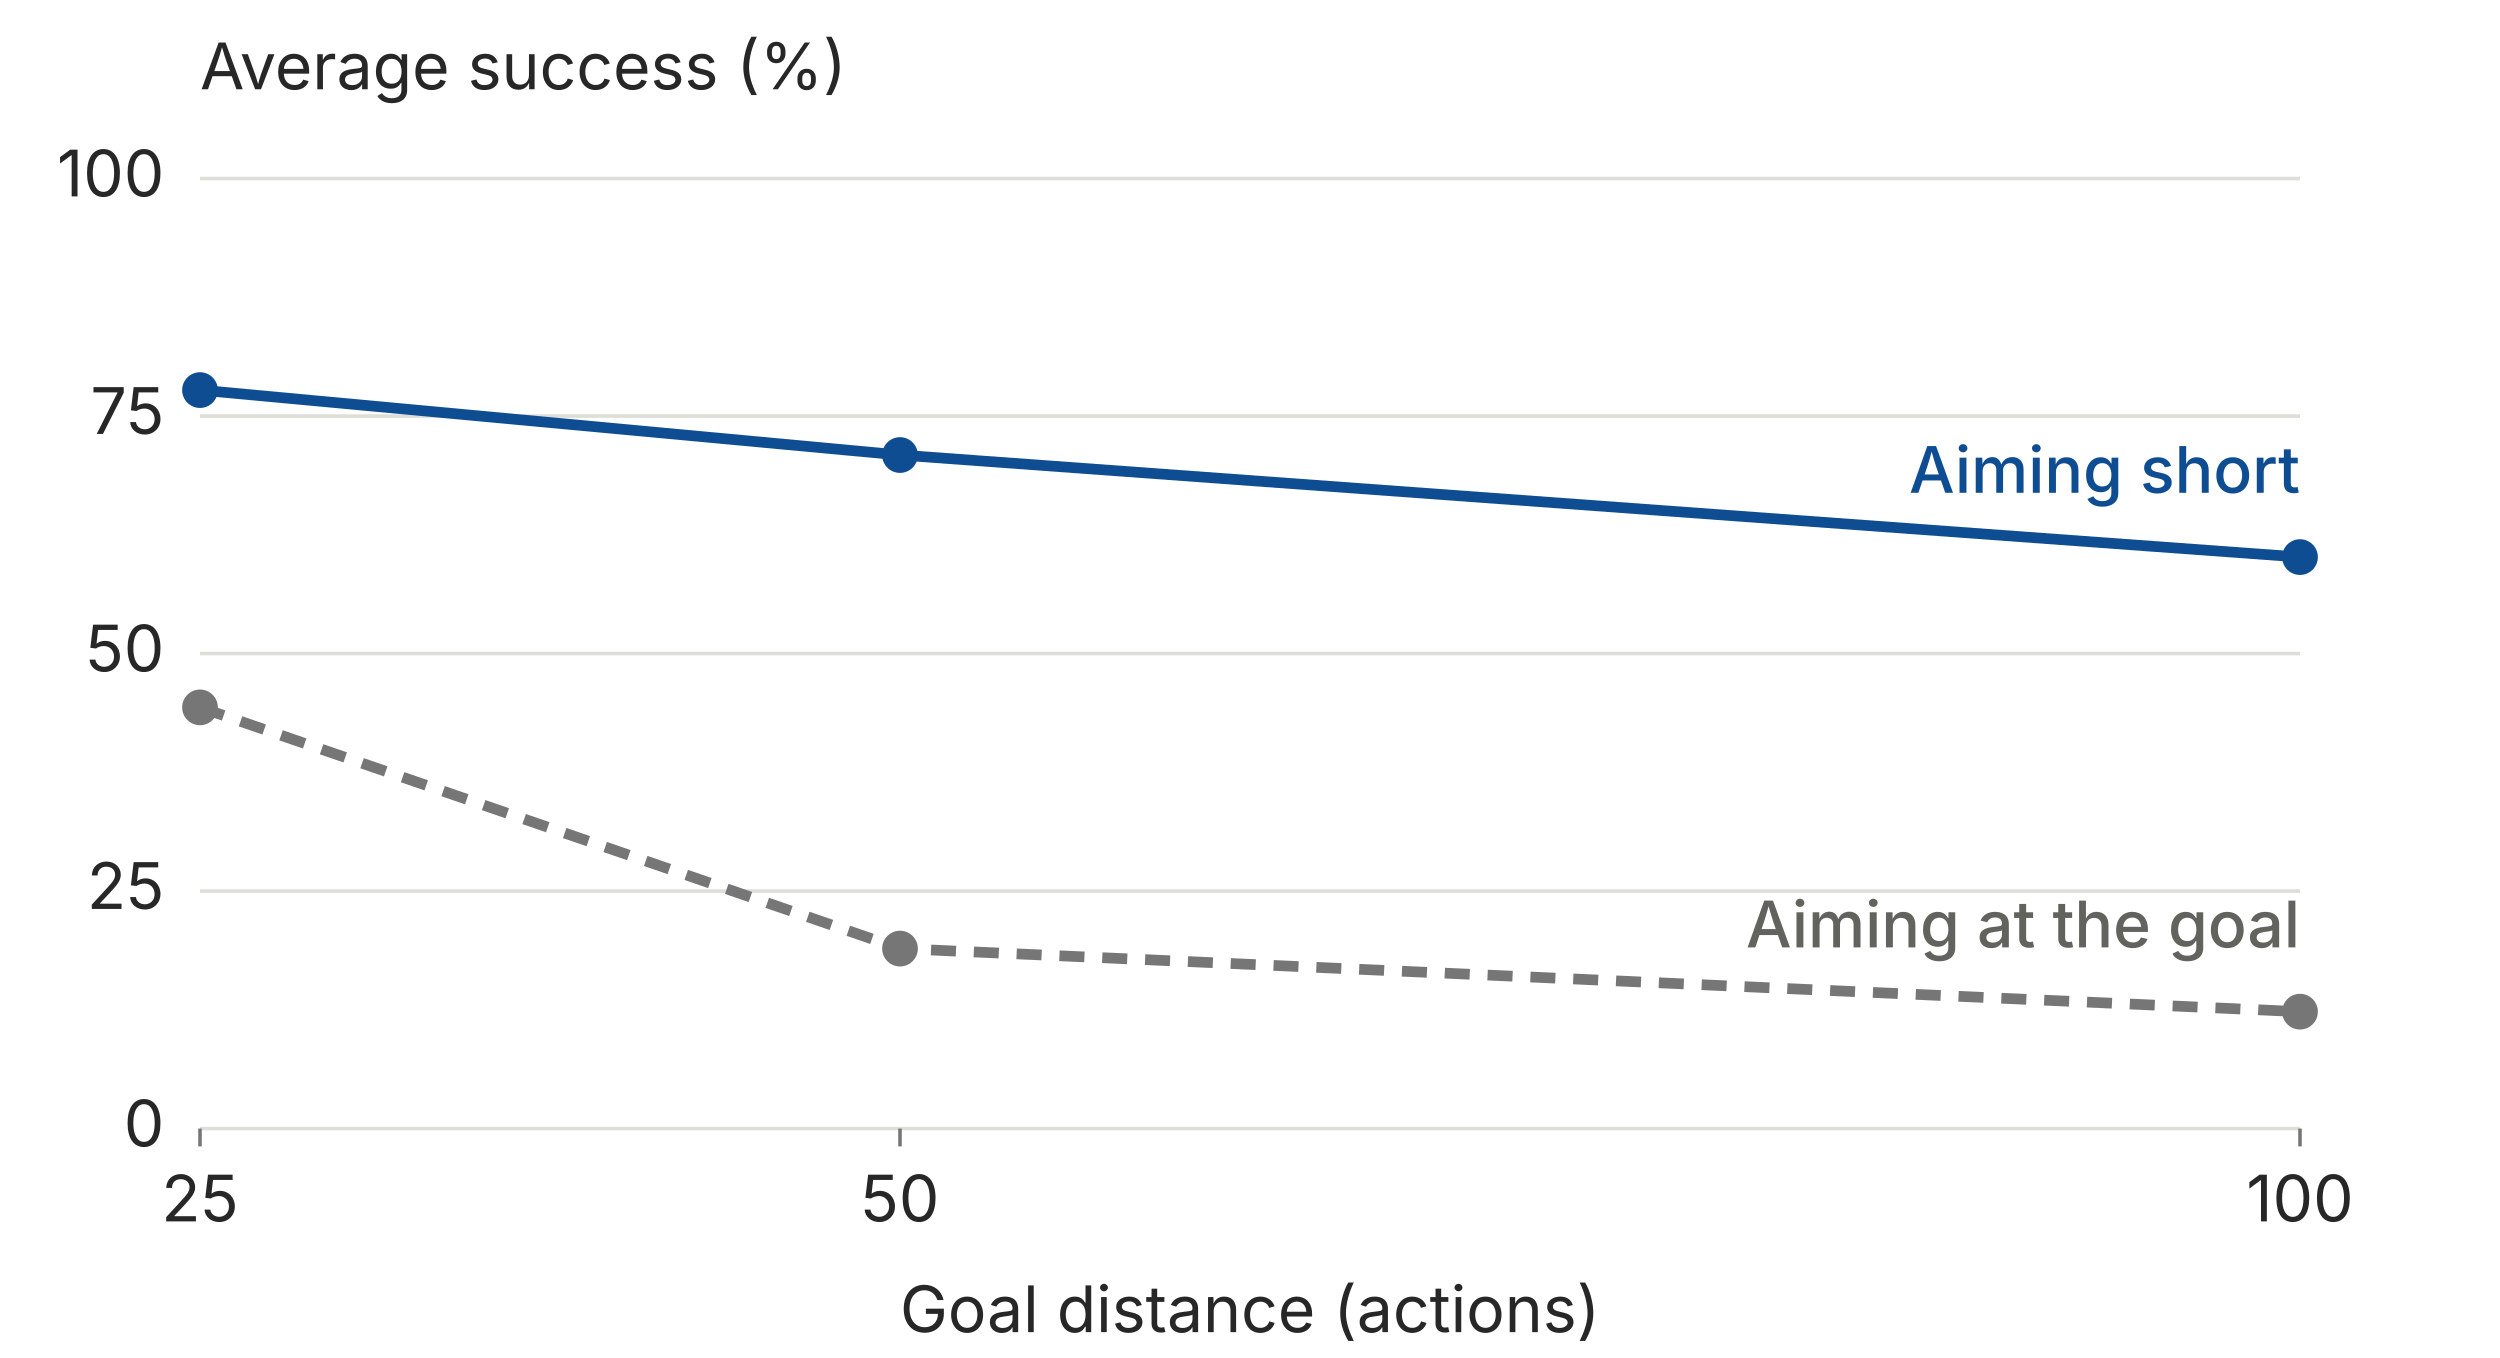
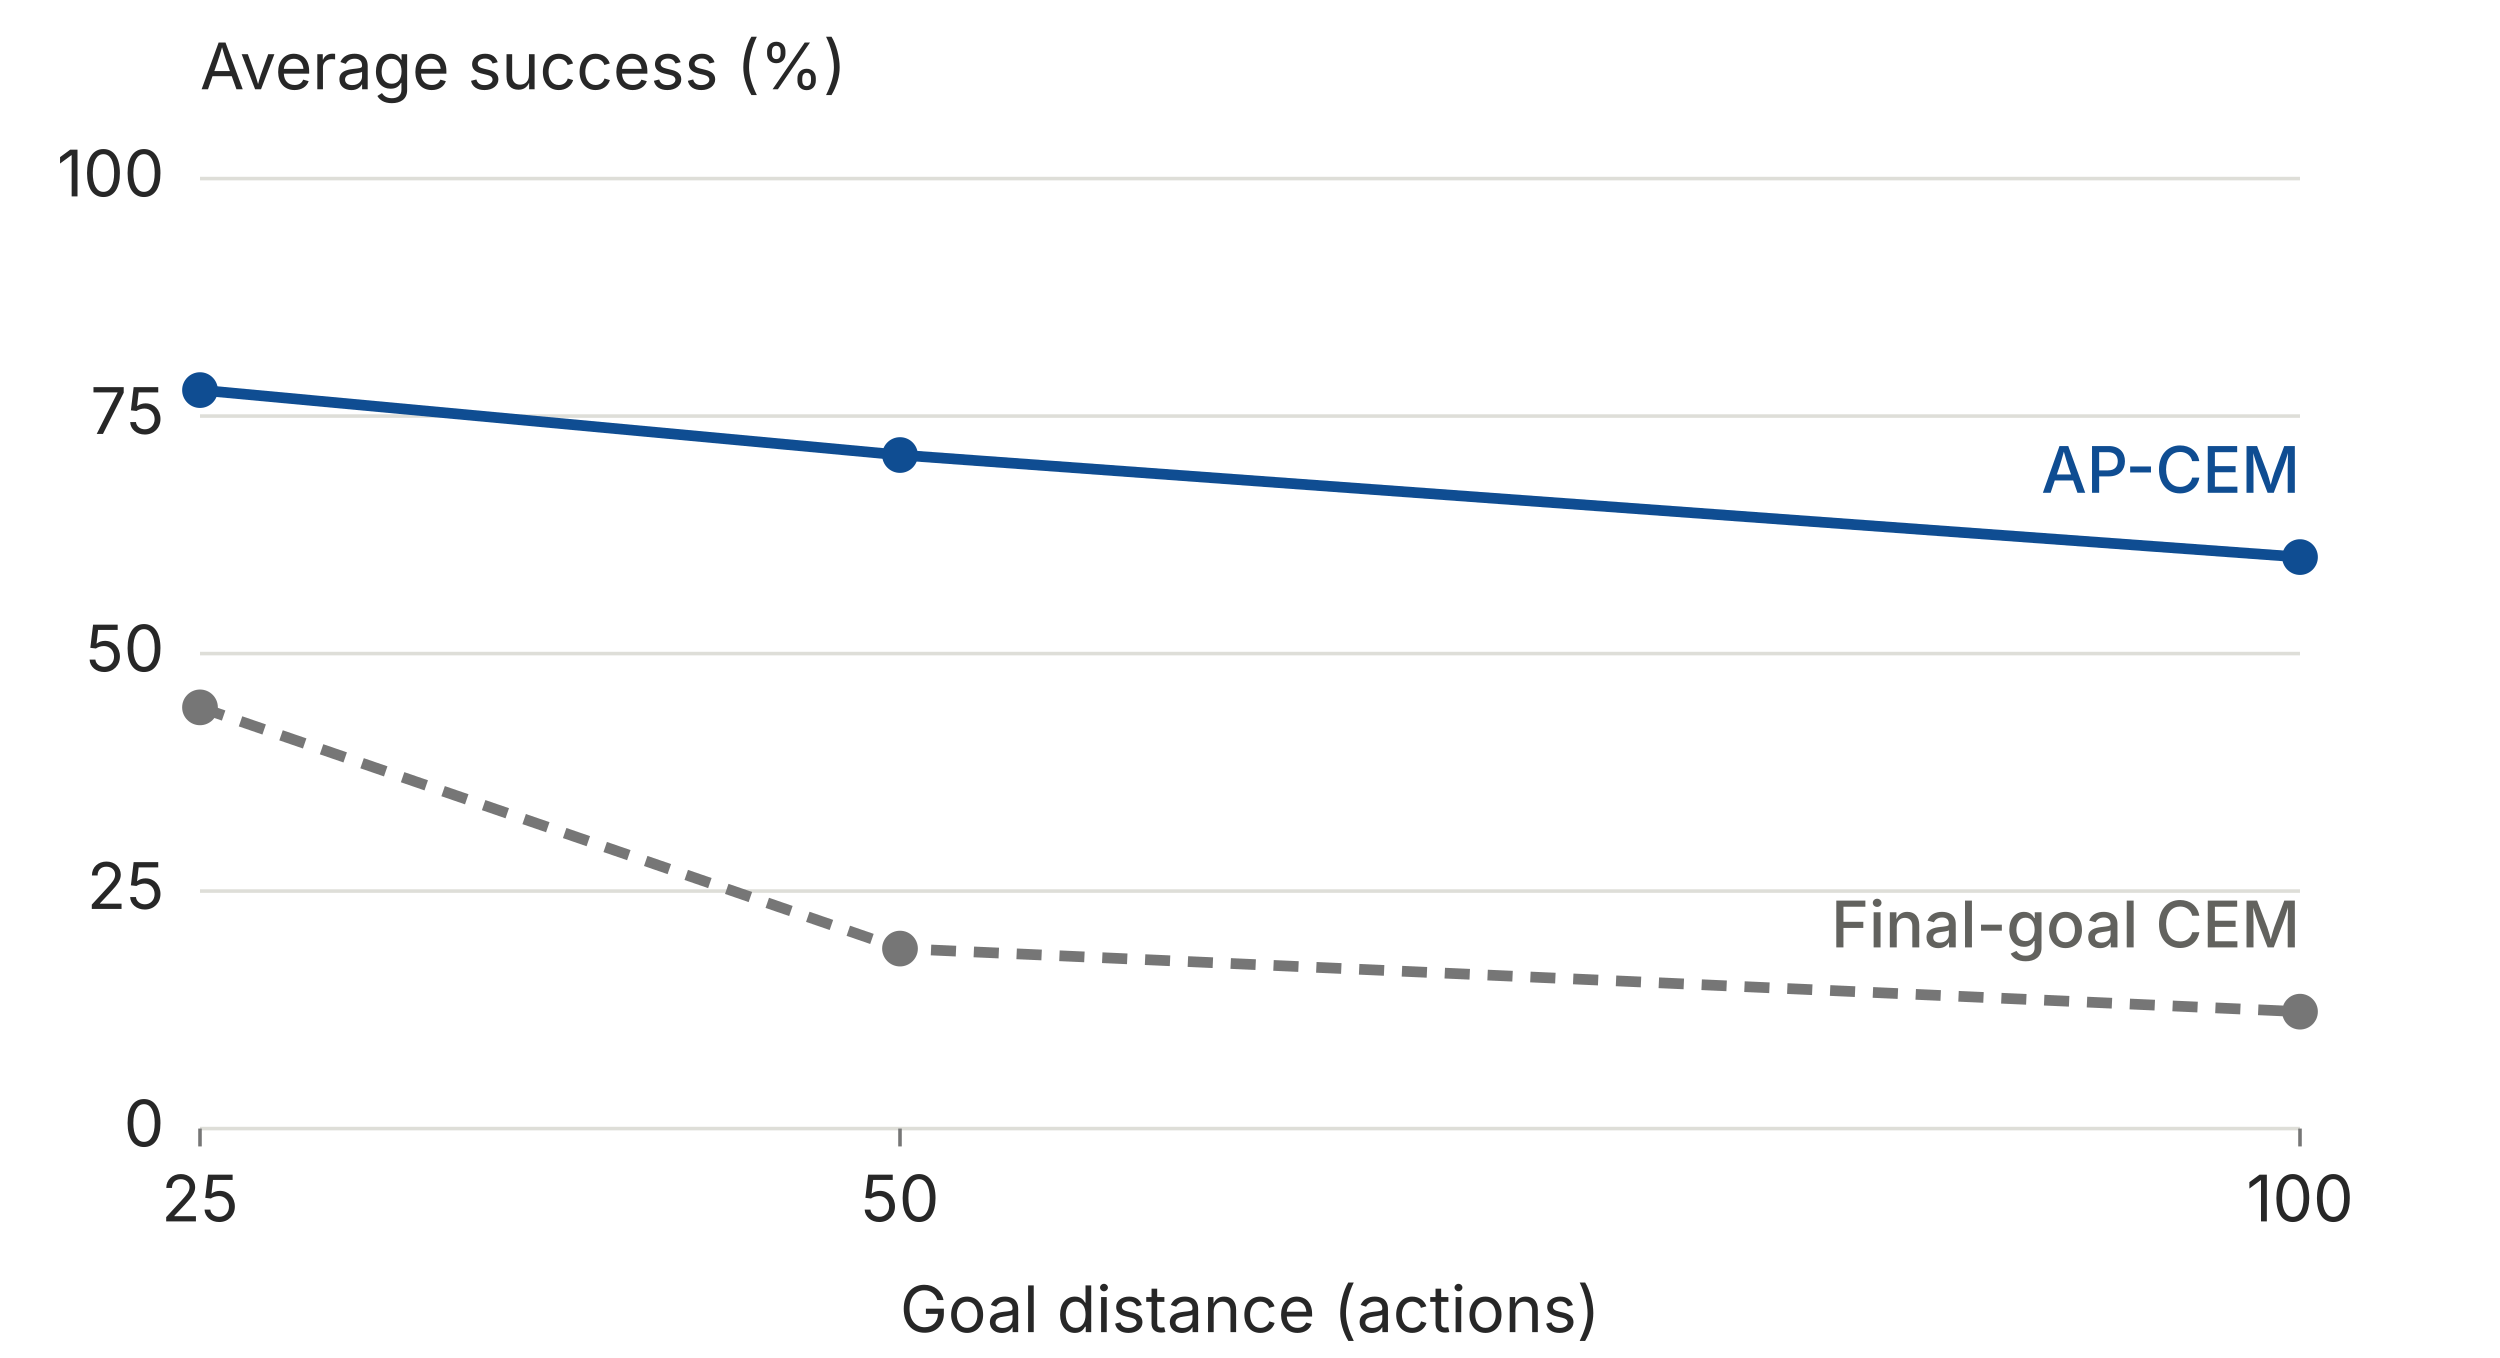
<svg xmlns="http://www.w3.org/2000/svg" viewBox="0 0 700 380" role="img" aria-labelledby="title desc">
  <g font-family="Inter, Arial, sans-serif" font-size="18" fill="#272727">
    <text x="56" y="25" fill="#272727" text-anchor="start" font-weight="400">Average success (%)</text>
    <path d="M 56 316 H 644" fill="none" stroke="#deded8" stroke-width="1" />
    <text x="46" y="321" fill="#272727" text-anchor="end" font-weight="400">0</text>
    <path d="M 56 249.5 H 644" fill="none" stroke="#deded8" stroke-width="1" />
    <text x="46" y="254.5" fill="#272727" text-anchor="end" font-weight="400">25</text>
    <path d="M 56 183 H 644" fill="none" stroke="#deded8" stroke-width="1" />
    <text x="46" y="188" fill="#272727" text-anchor="end" font-weight="400">50</text>
    <path d="M 56 116.5 H 644" fill="none" stroke="#deded8" stroke-width="1" />
    <text x="46" y="121.5" fill="#272727" text-anchor="end" font-weight="400">75</text>
    <path d="M 56 50 H 644" fill="none" stroke="#deded8" stroke-width="1" />
    <text x="46" y="55" fill="#272727" text-anchor="end" font-weight="400">100</text>
    <path d="M 56 316 v 5" stroke="#767676" />
    <text x="56" y="342" fill="#272727" text-anchor="middle" font-weight="400">25</text>
    <path d="M 252 316 v 5" stroke="#767676" />
    <text x="252" y="342" fill="#272727" text-anchor="middle" font-weight="400">50</text>
    <path d="M 644 316 v 5" stroke="#767676" />
    <text x="644" y="342" fill="#272727" text-anchor="middle" font-weight="400">100</text>
    <text x="350" y="373" fill="#272727" text-anchor="middle" font-weight="400">Goal distance (actions)</text>
    <polyline points="56,198.066 252,265.605 644,283.27" fill="none" stroke="#767676" stroke-width="3" stroke-dasharray="7 5" stroke-linejoin="round" />
    <circle cx="56" cy="198.066" r="5" fill="#767676" />
    <circle cx="252" cy="265.605" r="5" fill="#767676" />
    <circle cx="644" cy="283.27" r="5" fill="#767676" />
-     <text x="644" y="265.27" fill="#62625e" text-anchor="end" font-weight="500">Aiming at the goal</text>
+     <text x="644" y="265.27" fill="#62625e" text-anchor="end" font-weight="500">Final-goal CEM</text>
    <polyline points="56,109.227 252,127.41 644,155.984" fill="none" stroke="#0F4D92" stroke-width="3" stroke-linejoin="round" />
    <circle cx="56" cy="109.227" r="5" fill="#0F4D92" />
    <circle cx="252" cy="127.41" r="5" fill="#0F4D92" />
    <circle cx="644" cy="155.984" r="5" fill="#0F4D92" />
-     <text x="644" y="137.984" fill="#0F4D92" text-anchor="end" font-weight="500">Aiming short</text>
+     <text x="644" y="137.984" fill="#0F4D92" text-anchor="end" font-weight="500">AP-CEM</text>
  </g>
</svg>
